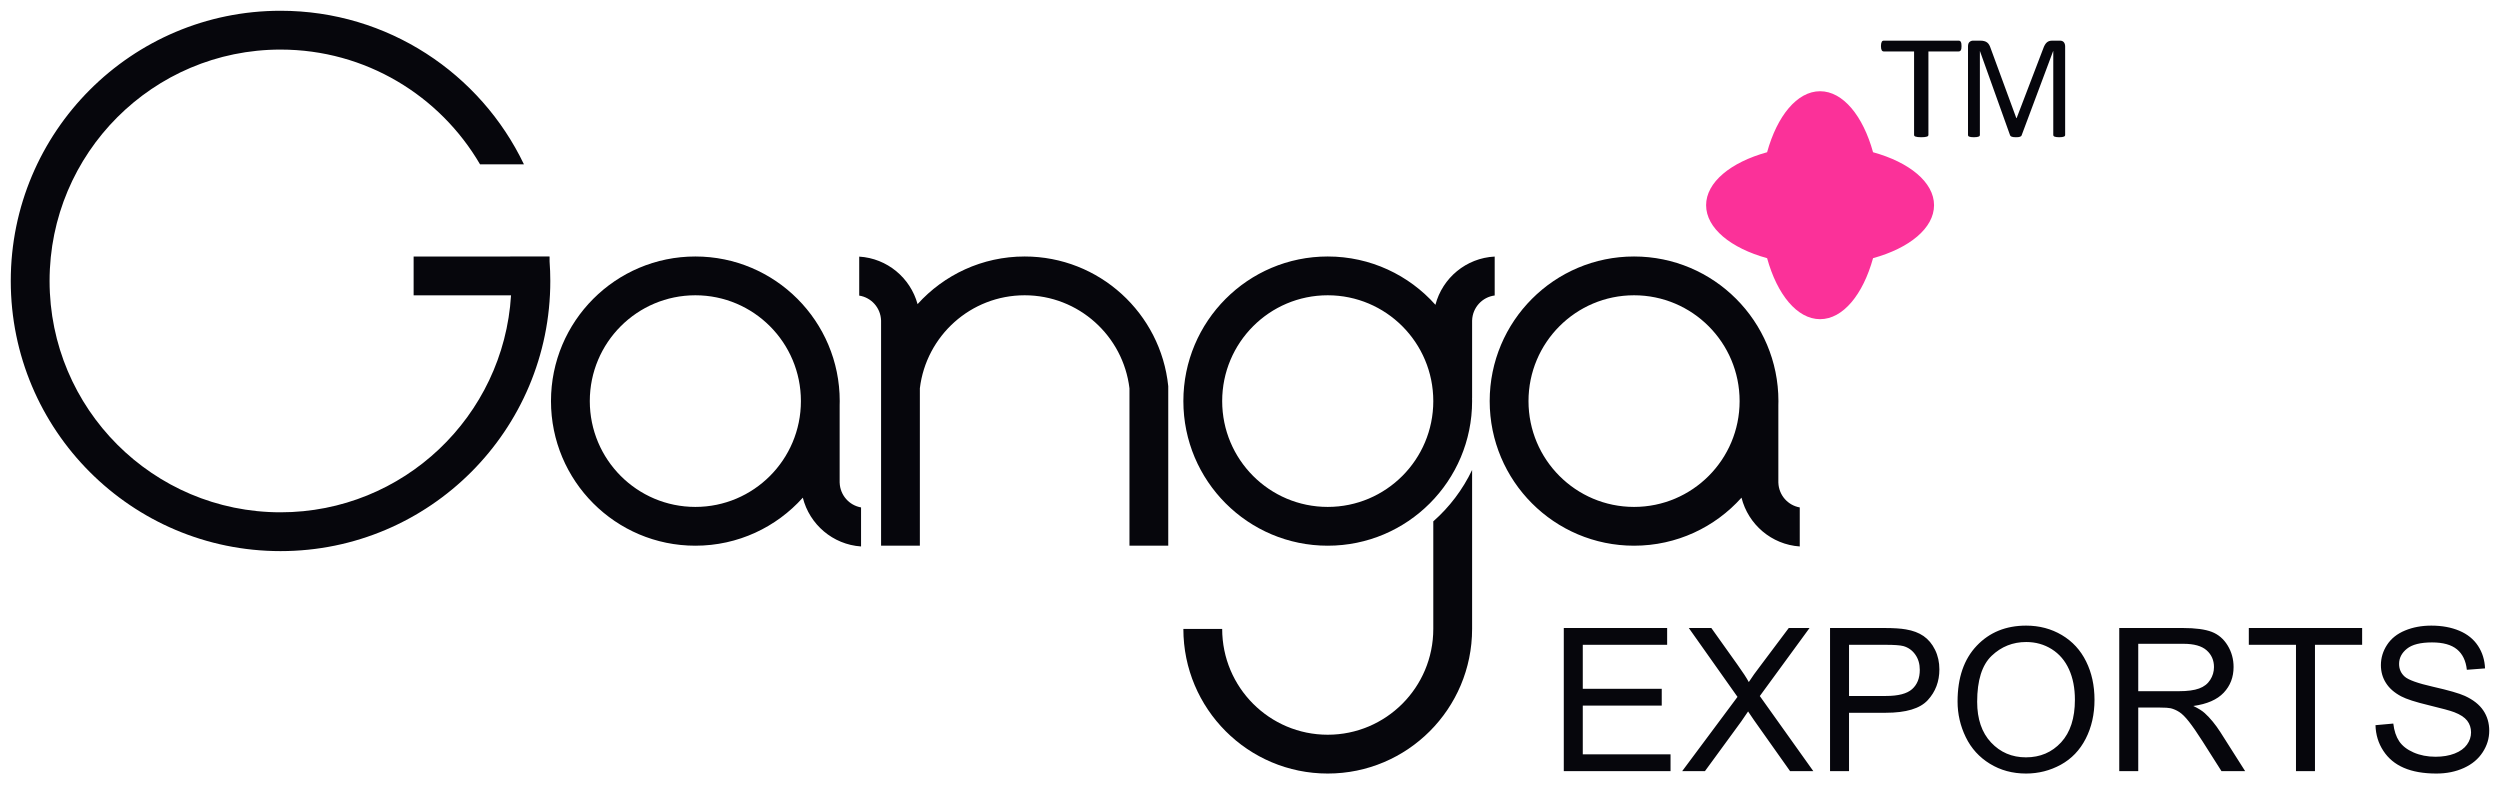
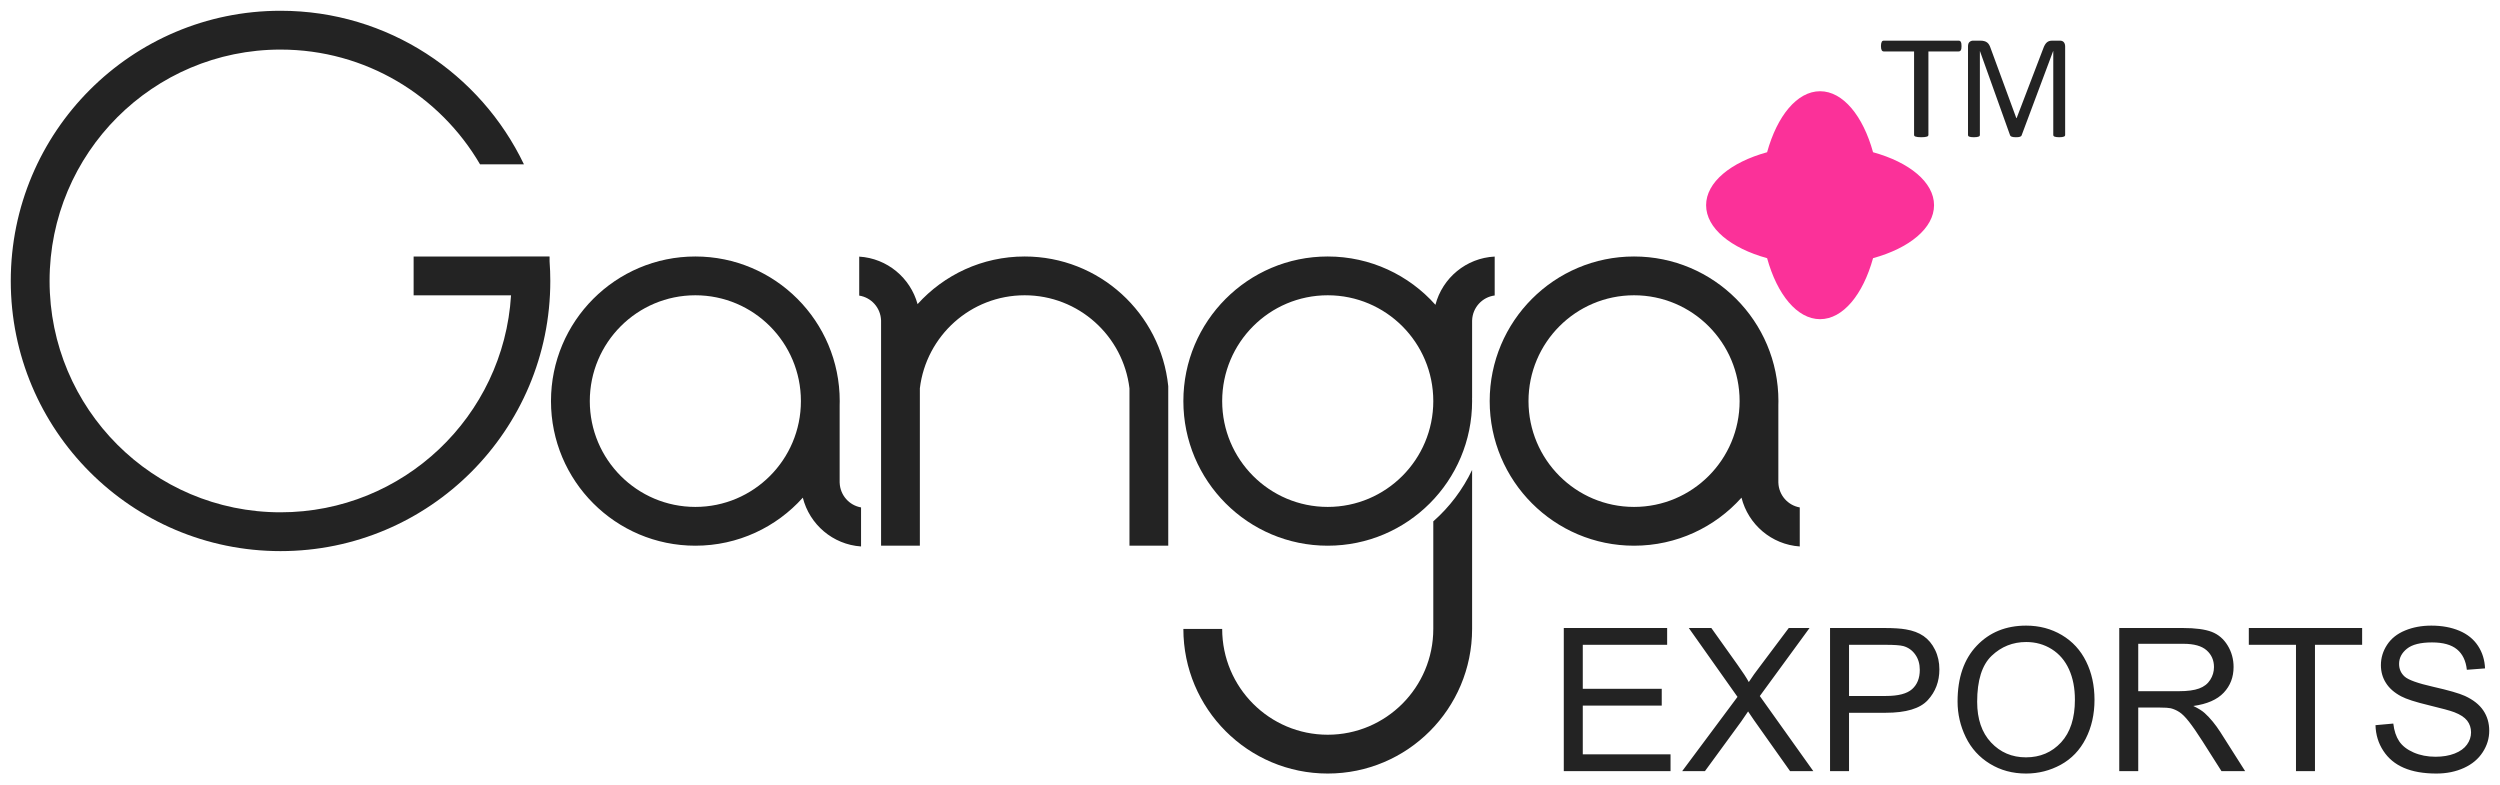
<svg xmlns="http://www.w3.org/2000/svg" style="isolation:isolate" viewBox="0 0 99.39 31.181" width="99.39pt" height="31.181pt">
  <clipPath id="_clipPath_dW6A752u7rQRebSLK6ItoALH1hB9d0qg">
    <rect x="0" y="0" width="99.39" height="31.181" transform="matrix(1,0,0,1,0,0)" fill="rgb(255,255,255)" />
  </clipPath>
  <g clip-path="url(#_clipPath_dW6A752u7rQRebSLK6ItoALH1hB9d0qg)">
    <path d=" M 72.359 3.627 C 73.273 3.627 74.067 4.611 74.465 6.052 C 75.907 6.45 76.89 7.244 76.89 8.158 C 76.89 9.073 75.907 9.866 74.465 10.264 C 74.067 11.706 73.273 12.689 72.359 12.689 C 71.445 12.689 70.651 11.706 70.253 10.264 C 68.811 9.866 67.828 9.073 67.828 8.158 C 67.828 7.244 68.811 6.45 70.253 6.052 C 70.651 4.611 71.445 3.627 72.359 3.627 Z " fill-rule="evenodd" fill="rgb(251,49,153)" />
-     <path d=" M 11.153 0.428 C 15.419 0.428 19.102 2.922 20.83 6.534 L 19.085 6.534 C 17.492 3.805 14.537 1.971 11.153 1.971 C 6.082 1.971 1.971 6.089 1.971 11.169 C 1.971 16.249 6.082 20.367 11.153 20.367 C 16.033 20.367 20.022 16.554 20.317 11.741 L 16.444 11.741 L 16.444 10.198 L 20.284 10.198 L 20.284 10.197 L 21.834 10.197 L 21.834 10.198 L 21.849 10.198 L 21.849 10.389 C 21.868 10.647 21.878 10.907 21.878 11.169 C 21.878 17.101 17.076 21.91 11.153 21.91 C 5.23 21.91 0.428 17.101 0.428 11.169 C 0.428 5.237 5.23 0.428 11.153 0.428 Z " fill-rule="evenodd" fill="rgb(6,6,12)" />
-     <path d=" M 33.381 16.114 L 33.381 16.794 L 33.381 16.794 L 33.381 19.137 L 33.381 19.146 L 33.381 19.164 L 33.381 19.173 L 33.381 19.191 L 33.382 19.191 C 33.399 19.685 33.76 20.091 34.232 20.173 L 34.232 21.725 C 33.109 21.649 32.183 20.848 31.917 19.785 C 30.866 20.958 29.341 21.695 27.645 21.695 C 24.475 21.695 21.905 19.121 21.905 15.946 C 21.905 12.771 24.475 10.197 27.645 10.197 C 30.814 10.197 33.384 12.771 33.384 15.946 C 33.384 16.002 33.383 16.058 33.381 16.114 Z  M 27.645 11.739 C 29.962 11.739 31.841 13.623 31.841 15.946 C 31.841 18.27 29.962 20.153 27.645 20.153 C 25.327 20.153 23.448 18.27 23.448 15.946 C 23.448 13.623 25.327 11.739 27.645 11.739 Z " fill-rule="evenodd" fill="rgb(6,6,12)" />
-     <path d=" M 70.7 16.114 L 70.7 16.794 L 70.7 16.794 L 70.7 19.137 L 70.7 19.146 L 70.7 19.164 L 70.7 19.173 L 70.7 19.191 L 70.701 19.191 C 70.717 19.685 71.079 20.091 71.551 20.173 L 71.551 21.725 C 70.427 21.649 69.502 20.848 69.235 19.785 C 68.185 20.958 66.66 21.695 64.963 21.695 C 61.794 21.695 59.224 19.121 59.224 15.946 C 59.224 12.771 61.794 10.197 64.963 10.197 C 68.133 10.197 70.703 12.771 70.703 15.946 C 70.703 16.002 70.702 16.058 70.7 16.114 Z  M 64.963 11.739 C 67.281 11.739 69.16 13.623 69.16 15.946 C 69.16 18.27 67.281 20.153 64.963 20.153 C 62.646 20.153 60.767 18.27 60.767 15.946 C 60.767 13.623 62.646 11.739 64.963 11.739 Z " fill-rule="evenodd" fill="rgb(6,6,12)" />
-     <path d=" M 40.736 10.197 C 43.706 10.197 46.148 12.456 46.445 15.352 L 46.445 15.352 L 46.445 15.946 L 46.445 21.694 L 44.903 21.694 L 44.903 15.439 C 44.653 13.355 42.883 11.739 40.736 11.739 C 38.591 11.739 36.822 13.353 36.57 15.436 L 36.57 15.821 L 36.57 21.694 L 35.028 21.694 L 35.028 15.946 L 35.028 15.821 L 35.028 15.352 L 35.027 15.352 L 35.028 15.347 L 35.028 15.134 L 35.028 15.134 L 35.028 12.79 L 35.028 12.781 L 35.028 12.763 L 35.028 12.754 L 35.028 12.736 L 35.027 12.736 C 35.01 12.236 34.64 11.827 34.159 11.752 L 34.159 10.202 C 35.273 10.27 36.194 11.048 36.479 12.091 C 37.529 10.928 39.047 10.197 40.736 10.197 Z " fill-rule="evenodd" fill="rgb(6,6,12)" />
-     <path d=" M 52.785 10.197 C 54.487 10.197 56.016 10.939 57.067 12.118 C 57.345 11.052 58.287 10.257 59.423 10.2 L 59.423 11.747 C 58.928 11.81 58.543 12.226 58.526 12.736 L 58.525 12.736 L 58.525 12.754 L 58.525 12.763 L 58.525 12.781 L 58.525 12.79 L 58.525 15.134 L 58.525 15.134 L 58.525 15.821 L 58.523 15.821 C 58.524 15.863 58.525 15.905 58.525 15.946 C 58.525 19.121 55.955 21.695 52.785 21.695 C 49.616 21.695 47.046 19.121 47.046 15.946 C 47.046 12.771 49.616 10.197 52.785 10.197 Z  M 58.525 25.004 C 58.525 28.179 55.955 30.753 52.785 30.753 C 49.616 30.753 47.046 28.179 47.046 25.004 L 48.589 25.004 C 48.589 27.327 50.468 29.21 52.785 29.21 C 55.103 29.21 56.982 27.327 56.982 25.004 L 56.982 25.004 L 56.982 20.727 C 57.625 20.161 58.152 19.466 58.525 18.684 L 58.525 25.004 L 58.525 25.004 Z  M 52.785 11.739 C 55.103 11.739 56.982 13.623 56.982 15.946 C 56.982 18.27 55.103 20.153 52.785 20.153 C 50.468 20.153 48.589 18.27 48.589 15.946 C 48.589 13.623 50.468 11.739 52.785 11.739 Z " fill-rule="evenodd" fill="rgb(6,6,12)" />
-     <path d=" M 77.982 1.833 C 77.982 1.871 77.98 1.903 77.976 1.93 C 77.971 1.957 77.964 1.98 77.954 1.997 C 77.944 2.013 77.933 2.026 77.918 2.033 C 77.903 2.041 77.887 2.045 77.87 2.045 L 76.666 2.045 L 76.666 5.362 C 76.666 5.378 76.661 5.391 76.652 5.403 C 76.643 5.415 76.629 5.424 76.606 5.431 C 76.584 5.438 76.555 5.444 76.519 5.449 C 76.482 5.454 76.436 5.456 76.381 5.456 C 76.328 5.456 76.283 5.454 76.245 5.449 C 76.208 5.444 76.177 5.438 76.156 5.431 C 76.133 5.424 76.119 5.415 76.109 5.403 C 76.1 5.391 76.096 5.378 76.096 5.362 L 76.096 2.045 L 74.891 2.045 C 74.874 2.045 74.859 2.041 74.844 2.033 C 74.829 2.026 74.818 2.013 74.809 1.997 C 74.801 1.98 74.793 1.957 74.787 1.93 C 74.782 1.903 74.779 1.871 74.779 1.833 C 74.779 1.796 74.782 1.763 74.787 1.735 C 74.793 1.706 74.801 1.683 74.809 1.666 C 74.818 1.648 74.829 1.635 74.844 1.628 C 74.859 1.62 74.874 1.616 74.891 1.616 L 77.87 1.616 C 77.887 1.616 77.903 1.62 77.918 1.628 C 77.933 1.635 77.944 1.648 77.954 1.666 C 77.964 1.683 77.971 1.706 77.976 1.735 C 77.98 1.763 77.982 1.796 77.982 1.833 Z " fill="rgb(6,6,12)" />
-     <path d=" M 82.102 5.362 C 82.102 5.378 82.098 5.392 82.091 5.403 C 82.083 5.415 82.07 5.424 82.052 5.431 C 82.033 5.438 82.008 5.444 81.979 5.449 C 81.95 5.454 81.912 5.456 81.865 5.456 C 81.821 5.456 81.784 5.454 81.753 5.449 C 81.722 5.444 81.697 5.438 81.679 5.431 C 81.662 5.424 81.649 5.415 81.641 5.403 C 81.634 5.392 81.63 5.378 81.63 5.362 L 81.63 2.032 L 81.624 2.032 L 80.373 5.377 C 80.369 5.391 80.36 5.402 80.351 5.412 C 80.34 5.422 80.325 5.43 80.307 5.437 C 80.287 5.444 80.264 5.449 80.237 5.452 C 80.211 5.455 80.179 5.456 80.143 5.456 C 80.104 5.456 80.072 5.454 80.044 5.45 C 80.017 5.446 79.994 5.441 79.976 5.434 C 79.957 5.427 79.943 5.419 79.933 5.409 C 79.923 5.399 79.916 5.389 79.912 5.377 L 78.715 2.032 L 78.712 2.032 L 78.712 5.362 C 78.712 5.378 78.708 5.392 78.701 5.403 C 78.693 5.415 78.68 5.424 78.661 5.431 C 78.643 5.438 78.617 5.444 78.587 5.449 C 78.557 5.454 78.519 5.456 78.472 5.456 C 78.426 5.456 78.389 5.454 78.359 5.449 C 78.329 5.444 78.304 5.438 78.286 5.431 C 78.269 5.424 78.257 5.415 78.25 5.403 C 78.243 5.392 78.24 5.378 78.24 5.362 L 78.24 1.846 C 78.24 1.763 78.26 1.704 78.3 1.669 C 78.342 1.634 78.388 1.616 78.437 1.616 L 78.728 1.616 C 78.787 1.616 78.839 1.622 78.883 1.634 C 78.928 1.645 78.967 1.664 79 1.689 C 79.034 1.715 79.062 1.748 79.084 1.787 C 79.106 1.826 79.126 1.873 79.143 1.926 L 80.16 4.694 L 80.174 4.694 L 81.229 1.934 C 81.249 1.876 81.272 1.825 81.296 1.784 C 81.321 1.743 81.347 1.709 81.376 1.685 C 81.404 1.66 81.437 1.643 81.471 1.632 C 81.507 1.621 81.548 1.616 81.594 1.616 L 81.899 1.616 C 81.926 1.616 81.953 1.62 81.978 1.629 C 82.003 1.638 82.024 1.652 82.042 1.67 C 82.06 1.689 82.074 1.712 82.085 1.742 C 82.096 1.77 82.102 1.805 82.102 1.846 L 82.102 5.362 Z " fill="rgb(6,6,12)" />
-     <path d=" M 62.17 30.657 L 62.17 24.967 L 66.279 24.967 L 66.279 25.635 L 62.925 25.635 L 62.925 27.383 L 66.064 27.383 L 66.064 28.051 L 62.925 28.051 L 62.925 29.99 L 66.414 29.99 L 66.414 30.657 L 62.17 30.657 Z  M 66.877 30.657 L 69.076 27.705 L 67.14 24.967 L 68.036 24.967 L 69.073 26.423 C 69.289 26.725 69.439 26.955 69.525 27.116 C 69.653 26.917 69.805 26.705 69.978 26.481 L 71.114 24.967 L 71.94 24.967 L 69.963 27.672 L 72.09 30.657 L 71.166 30.657 L 69.73 28.628 C 69.648 28.513 69.57 28.398 69.497 28.284 C 69.37 28.474 69.28 28.608 69.224 28.684 L 67.782 30.657 L 66.877 30.657 Z  M 72.755 30.657 L 72.755 24.967 L 74.904 24.967 C 75.281 24.967 75.57 24.986 75.77 25.022 C 76.049 25.068 76.284 25.157 76.473 25.287 C 76.662 25.418 76.815 25.6 76.93 25.835 C 77.045 26.069 77.102 26.328 77.102 26.61 C 77.102 27.092 76.948 27.501 76.64 27.835 C 76.333 28.17 75.775 28.337 74.97 28.337 L 73.51 28.337 L 73.51 30.657 L 72.755 30.657 Z  M 73.51 27.669 L 74.98 27.669 C 75.468 27.669 75.812 27.579 76.017 27.398 C 76.221 27.216 76.323 26.962 76.323 26.632 C 76.323 26.395 76.264 26.191 76.143 26.022 C 76.023 25.852 75.864 25.74 75.668 25.685 C 75.541 25.652 75.306 25.635 74.966 25.635 L 73.51 25.635 L 73.51 27.669 Z  M 77.825 27.888 C 77.825 26.945 78.079 26.206 78.587 25.672 C 79.094 25.138 79.748 24.872 80.551 24.872 C 81.077 24.872 81.55 24.998 81.972 25.248 C 82.393 25.498 82.715 25.848 82.936 26.297 C 83.158 26.745 83.269 27.253 83.269 27.822 C 83.269 28.398 83.152 28.914 82.919 29.369 C 82.686 29.824 82.356 30.168 81.93 30.402 C 81.502 30.636 81.041 30.753 80.547 30.753 C 80.01 30.753 79.532 30.623 79.11 30.364 C 78.689 30.106 78.368 29.754 78.151 29.306 C 77.934 28.86 77.825 28.387 77.825 27.888 Z  M 78.604 27.901 C 78.604 28.586 78.788 29.125 79.156 29.518 C 79.525 29.911 79.987 30.109 80.543 30.109 C 81.11 30.109 81.575 29.91 81.942 29.513 C 82.307 29.116 82.49 28.551 82.49 27.82 C 82.49 27.358 82.412 26.954 82.255 26.61 C 82.099 26.265 81.87 25.998 81.569 25.808 C 81.267 25.619 80.93 25.524 80.555 25.524 C 80.023 25.524 79.564 25.706 79.18 26.072 C 78.796 26.438 78.604 27.047 78.604 27.901 Z  M 84.253 30.657 L 84.253 24.967 L 86.775 24.967 C 87.282 24.967 87.667 25.019 87.931 25.121 C 88.194 25.223 88.405 25.403 88.562 25.661 C 88.72 25.92 88.798 26.206 88.798 26.518 C 88.798 26.922 88.667 27.263 88.406 27.539 C 88.145 27.816 87.743 27.991 87.197 28.067 C 87.397 28.162 87.548 28.257 87.651 28.35 C 87.871 28.551 88.079 28.804 88.274 29.108 L 89.258 30.657 L 88.317 30.657 L 87.565 29.473 C 87.347 29.13 87.165 28.869 87.023 28.688 C 86.88 28.506 86.753 28.38 86.641 28.308 C 86.53 28.236 86.414 28.186 86.298 28.157 C 86.213 28.139 86.074 28.13 85.879 28.13 L 85.008 28.13 L 85.008 30.657 L 84.253 30.657 Z  M 85.008 27.479 L 86.624 27.479 C 86.968 27.479 87.235 27.443 87.429 27.371 C 87.622 27.301 87.769 27.187 87.868 27.03 C 87.969 26.873 88.019 26.704 88.019 26.52 C 88.019 26.251 87.923 26.028 87.728 25.855 C 87.533 25.681 87.226 25.595 86.806 25.595 L 85.008 25.595 L 85.008 27.479 Z  M 91.279 30.657 L 91.279 25.635 L 89.404 25.635 L 89.404 24.967 L 93.909 24.967 L 93.909 25.635 L 92.034 25.635 L 92.034 30.657 L 91.279 30.657 Z  M 94.44 28.83 L 95.148 28.766 C 95.181 29.052 95.259 29.286 95.382 29.47 C 95.505 29.653 95.696 29.802 95.954 29.915 C 96.212 30.028 96.504 30.085 96.827 30.085 C 97.114 30.085 97.367 30.043 97.587 29.957 C 97.807 29.871 97.97 29.753 98.077 29.603 C 98.185 29.453 98.239 29.29 98.239 29.116 C 98.239 28.938 98.187 28.783 98.084 28.649 C 97.98 28.517 97.81 28.406 97.571 28.314 C 97.419 28.256 97.081 28.163 96.558 28.037 C 96.035 27.912 95.669 27.794 95.46 27.683 C 95.189 27.539 94.987 27.362 94.855 27.151 C 94.721 26.941 94.655 26.704 94.655 26.443 C 94.655 26.154 94.737 25.885 94.9 25.636 C 95.063 25.386 95.3 25.197 95.614 25.067 C 95.926 24.937 96.275 24.872 96.658 24.872 C 97.079 24.872 97.451 24.94 97.773 25.076 C 98.094 25.211 98.342 25.411 98.516 25.676 C 98.689 25.939 98.782 26.239 98.795 26.573 L 98.072 26.628 C 98.033 26.269 97.902 25.998 97.679 25.815 C 97.455 25.631 97.124 25.54 96.687 25.54 C 96.231 25.54 95.899 25.623 95.691 25.79 C 95.483 25.957 95.378 26.158 95.378 26.394 C 95.378 26.598 95.452 26.766 95.599 26.898 C 95.745 27.03 96.122 27.166 96.734 27.304 C 97.346 27.443 97.766 27.563 97.994 27.667 C 98.324 27.819 98.569 28.011 98.726 28.245 C 98.884 28.479 98.962 28.747 98.962 29.052 C 98.962 29.355 98.876 29.639 98.702 29.906 C 98.529 30.174 98.281 30.382 97.957 30.53 C 97.632 30.678 97.268 30.753 96.861 30.753 C 96.348 30.753 95.917 30.677 95.57 30.527 C 95.222 30.378 94.95 30.153 94.753 29.851 C 94.554 29.55 94.451 29.21 94.44 28.83 Z " fill="rgb(6,6,12)" />
+     <path d=" M 11.153 0.428 C 15.419 0.428 19.102 2.922 20.83 6.534 L 19.085 6.534 C 17.492 3.805 14.537 1.971 11.153 1.971 C 6.082 1.971 1.971 6.089 1.971 11.169 C 1.971 16.249 6.082 20.367 11.153 20.367 C 16.033 20.367 20.022 16.554 20.317 11.741 L 16.444 11.741 L 16.444 10.198 L 20.284 10.198 L 20.284 10.197 L 21.834 10.197 L 21.834 10.198 L 21.849 10.198 L 21.849 10.389 C 21.868 10.647 21.878 10.907 21.878 11.169 C 21.878 17.101 17.076 21.91 11.153 21.91 C 5.23 21.91 0.428 17.101 0.428 11.169 C 0.428 5.237 5.23 0.428 11.153 0.428 Z " fill-rule="evenodd" fill="rgb(35,35,35)" />
+     <path d=" M 33.381 16.114 L 33.381 16.794 L 33.381 16.794 L 33.381 19.137 L 33.381 19.146 L 33.381 19.164 L 33.381 19.173 L 33.381 19.191 L 33.382 19.191 C 33.399 19.685 33.76 20.091 34.232 20.173 L 34.232 21.725 C 33.109 21.649 32.183 20.848 31.917 19.785 C 30.866 20.958 29.341 21.695 27.645 21.695 C 24.475 21.695 21.905 19.121 21.905 15.946 C 21.905 12.771 24.475 10.197 27.645 10.197 C 30.814 10.197 33.384 12.771 33.384 15.946 C 33.384 16.002 33.383 16.058 33.381 16.114 Z  M 27.645 11.739 C 29.962 11.739 31.841 13.623 31.841 15.946 C 31.841 18.27 29.962 20.153 27.645 20.153 C 25.327 20.153 23.448 18.27 23.448 15.946 C 23.448 13.623 25.327 11.739 27.645 11.739 Z " fill-rule="evenodd" fill="rgb(35,35,35)" />
+     <path d=" M 70.7 16.114 L 70.7 16.794 L 70.7 16.794 L 70.7 19.137 L 70.7 19.146 L 70.7 19.164 L 70.7 19.173 L 70.7 19.191 L 70.701 19.191 C 70.717 19.685 71.079 20.091 71.551 20.173 L 71.551 21.725 C 70.427 21.649 69.502 20.848 69.235 19.785 C 68.185 20.958 66.66 21.695 64.963 21.695 C 61.794 21.695 59.224 19.121 59.224 15.946 C 59.224 12.771 61.794 10.197 64.963 10.197 C 68.133 10.197 70.703 12.771 70.703 15.946 C 70.703 16.002 70.702 16.058 70.7 16.114 Z  M 64.963 11.739 C 67.281 11.739 69.16 13.623 69.16 15.946 C 69.16 18.27 67.281 20.153 64.963 20.153 C 62.646 20.153 60.767 18.27 60.767 15.946 C 60.767 13.623 62.646 11.739 64.963 11.739 Z " fill-rule="evenodd" fill="rgb(35,35,35)" />
+     <path d=" M 40.736 10.197 C 43.706 10.197 46.148 12.456 46.445 15.352 L 46.445 15.352 L 46.445 15.946 L 46.445 21.694 L 44.903 21.694 L 44.903 15.439 C 44.653 13.355 42.883 11.739 40.736 11.739 C 38.591 11.739 36.822 13.353 36.57 15.436 L 36.57 15.821 L 36.57 21.694 L 35.028 21.694 L 35.028 15.946 L 35.028 15.821 L 35.028 15.352 L 35.027 15.352 L 35.028 15.347 L 35.028 15.134 L 35.028 15.134 L 35.028 12.79 L 35.028 12.781 L 35.028 12.763 L 35.028 12.754 L 35.028 12.736 L 35.027 12.736 C 35.01 12.236 34.64 11.827 34.159 11.752 L 34.159 10.202 C 35.273 10.27 36.194 11.048 36.479 12.091 C 37.529 10.928 39.047 10.197 40.736 10.197 Z " fill-rule="evenodd" fill="rgb(35,35,35)" />
+     <path d=" M 52.785 10.197 C 54.487 10.197 56.016 10.939 57.067 12.118 C 57.345 11.052 58.287 10.257 59.423 10.2 L 59.423 11.747 C 58.928 11.81 58.543 12.226 58.526 12.736 L 58.525 12.736 L 58.525 12.754 L 58.525 12.763 L 58.525 12.781 L 58.525 12.79 L 58.525 15.134 L 58.525 15.134 L 58.525 15.821 L 58.523 15.821 C 58.524 15.863 58.525 15.905 58.525 15.946 C 58.525 19.121 55.955 21.695 52.785 21.695 C 49.616 21.695 47.046 19.121 47.046 15.946 C 47.046 12.771 49.616 10.197 52.785 10.197 Z  M 58.525 25.004 C 58.525 28.179 55.955 30.753 52.785 30.753 C 49.616 30.753 47.046 28.179 47.046 25.004 L 48.589 25.004 C 48.589 27.327 50.468 29.21 52.785 29.21 C 55.103 29.21 56.982 27.327 56.982 25.004 L 56.982 25.004 L 56.982 20.727 C 57.625 20.161 58.152 19.466 58.525 18.684 L 58.525 25.004 L 58.525 25.004 Z  M 52.785 11.739 C 55.103 11.739 56.982 13.623 56.982 15.946 C 56.982 18.27 55.103 20.153 52.785 20.153 C 50.468 20.153 48.589 18.27 48.589 15.946 C 48.589 13.623 50.468 11.739 52.785 11.739 Z " fill-rule="evenodd" fill="rgb(35,35,35)" />
+     <path d=" M 77.982 1.833 C 77.982 1.871 77.98 1.903 77.976 1.93 C 77.971 1.957 77.964 1.98 77.954 1.997 C 77.944 2.013 77.933 2.026 77.918 2.033 C 77.903 2.041 77.887 2.045 77.87 2.045 L 76.666 2.045 L 76.666 5.362 C 76.666 5.378 76.661 5.391 76.652 5.403 C 76.643 5.415 76.629 5.424 76.606 5.431 C 76.584 5.438 76.555 5.444 76.519 5.449 C 76.482 5.454 76.436 5.456 76.381 5.456 C 76.328 5.456 76.283 5.454 76.245 5.449 C 76.208 5.444 76.177 5.438 76.156 5.431 C 76.133 5.424 76.119 5.415 76.109 5.403 C 76.1 5.391 76.096 5.378 76.096 5.362 L 76.096 2.045 L 74.891 2.045 C 74.874 2.045 74.859 2.041 74.844 2.033 C 74.829 2.026 74.818 2.013 74.809 1.997 C 74.801 1.98 74.793 1.957 74.787 1.93 C 74.782 1.903 74.779 1.871 74.779 1.833 C 74.779 1.796 74.782 1.763 74.787 1.735 C 74.793 1.706 74.801 1.683 74.809 1.666 C 74.818 1.648 74.829 1.635 74.844 1.628 C 74.859 1.62 74.874 1.616 74.891 1.616 L 77.87 1.616 C 77.887 1.616 77.903 1.62 77.918 1.628 C 77.933 1.635 77.944 1.648 77.954 1.666 C 77.964 1.683 77.971 1.706 77.976 1.735 C 77.98 1.763 77.982 1.796 77.982 1.833 Z " fill="rgb(35,35,35)" />
+     <path d=" M 82.102 5.362 C 82.102 5.378 82.098 5.392 82.091 5.403 C 82.083 5.415 82.07 5.424 82.052 5.431 C 82.033 5.438 82.008 5.444 81.979 5.449 C 81.95 5.454 81.912 5.456 81.865 5.456 C 81.821 5.456 81.784 5.454 81.753 5.449 C 81.722 5.444 81.697 5.438 81.679 5.431 C 81.662 5.424 81.649 5.415 81.641 5.403 C 81.634 5.392 81.63 5.378 81.63 5.362 L 81.63 2.032 L 81.624 2.032 L 80.373 5.377 C 80.369 5.391 80.36 5.402 80.351 5.412 C 80.34 5.422 80.325 5.43 80.307 5.437 C 80.287 5.444 80.264 5.449 80.237 5.452 C 80.211 5.455 80.179 5.456 80.143 5.456 C 80.104 5.456 80.072 5.454 80.044 5.45 C 80.017 5.446 79.994 5.441 79.976 5.434 C 79.957 5.427 79.943 5.419 79.933 5.409 C 79.923 5.399 79.916 5.389 79.912 5.377 L 78.715 2.032 L 78.712 2.032 L 78.712 5.362 C 78.712 5.378 78.708 5.392 78.701 5.403 C 78.693 5.415 78.68 5.424 78.661 5.431 C 78.643 5.438 78.617 5.444 78.587 5.449 C 78.557 5.454 78.519 5.456 78.472 5.456 C 78.426 5.456 78.389 5.454 78.359 5.449 C 78.329 5.444 78.304 5.438 78.286 5.431 C 78.269 5.424 78.257 5.415 78.25 5.403 C 78.243 5.392 78.24 5.378 78.24 5.362 L 78.24 1.846 C 78.24 1.763 78.26 1.704 78.3 1.669 C 78.342 1.634 78.388 1.616 78.437 1.616 L 78.728 1.616 C 78.787 1.616 78.839 1.622 78.883 1.634 C 78.928 1.645 78.967 1.664 79 1.689 C 79.034 1.715 79.062 1.748 79.084 1.787 C 79.106 1.826 79.126 1.873 79.143 1.926 L 80.16 4.694 L 80.174 4.694 L 81.229 1.934 C 81.249 1.876 81.272 1.825 81.296 1.784 C 81.321 1.743 81.347 1.709 81.376 1.685 C 81.404 1.66 81.437 1.643 81.471 1.632 C 81.507 1.621 81.548 1.616 81.594 1.616 L 81.899 1.616 C 81.926 1.616 81.953 1.62 81.978 1.629 C 82.003 1.638 82.024 1.652 82.042 1.67 C 82.06 1.689 82.074 1.712 82.085 1.742 C 82.096 1.77 82.102 1.805 82.102 1.846 L 82.102 5.362 Z " fill="rgb(35,35,35)" />
+     <path d=" M 62.17 30.657 L 62.17 24.967 L 66.279 24.967 L 66.279 25.635 L 62.925 25.635 L 62.925 27.383 L 66.064 27.383 L 66.064 28.051 L 62.925 28.051 L 62.925 29.99 L 66.414 29.99 L 66.414 30.657 L 62.17 30.657 Z  M 66.877 30.657 L 69.076 27.705 L 67.14 24.967 L 68.036 24.967 L 69.073 26.423 C 69.289 26.725 69.439 26.955 69.525 27.116 C 69.653 26.917 69.805 26.705 69.978 26.481 L 71.114 24.967 L 71.94 24.967 L 69.963 27.672 L 72.09 30.657 L 71.166 30.657 L 69.73 28.628 C 69.648 28.513 69.57 28.398 69.497 28.284 C 69.37 28.474 69.28 28.608 69.224 28.684 L 67.782 30.657 L 66.877 30.657 Z  M 72.755 30.657 L 72.755 24.967 L 74.904 24.967 C 75.281 24.967 75.57 24.986 75.77 25.022 C 76.049 25.068 76.284 25.157 76.473 25.287 C 76.662 25.418 76.815 25.6 76.93 25.835 C 77.045 26.069 77.102 26.328 77.102 26.61 C 77.102 27.092 76.948 27.501 76.64 27.835 C 76.333 28.17 75.775 28.337 74.97 28.337 L 73.51 28.337 L 73.51 30.657 L 72.755 30.657 Z  M 73.51 27.669 L 74.98 27.669 C 75.468 27.669 75.812 27.579 76.017 27.398 C 76.221 27.216 76.323 26.962 76.323 26.632 C 76.323 26.395 76.264 26.191 76.143 26.022 C 76.023 25.852 75.864 25.74 75.668 25.685 C 75.541 25.652 75.306 25.635 74.966 25.635 L 73.51 25.635 L 73.51 27.669 Z  M 77.825 27.888 C 77.825 26.945 78.079 26.206 78.587 25.672 C 79.094 25.138 79.748 24.872 80.551 24.872 C 81.077 24.872 81.55 24.998 81.972 25.248 C 82.393 25.498 82.715 25.848 82.936 26.297 C 83.158 26.745 83.269 27.253 83.269 27.822 C 83.269 28.398 83.152 28.914 82.919 29.369 C 82.686 29.824 82.356 30.168 81.93 30.402 C 81.502 30.636 81.041 30.753 80.547 30.753 C 80.01 30.753 79.532 30.623 79.11 30.364 C 78.689 30.106 78.368 29.754 78.151 29.306 C 77.934 28.86 77.825 28.387 77.825 27.888 Z  M 78.604 27.901 C 78.604 28.586 78.788 29.125 79.156 29.518 C 79.525 29.911 79.987 30.109 80.543 30.109 C 81.11 30.109 81.575 29.91 81.942 29.513 C 82.307 29.116 82.49 28.551 82.49 27.82 C 82.49 27.358 82.412 26.954 82.255 26.61 C 82.099 26.265 81.87 25.998 81.569 25.808 C 81.267 25.619 80.93 25.524 80.555 25.524 C 80.023 25.524 79.564 25.706 79.18 26.072 C 78.796 26.438 78.604 27.047 78.604 27.901 Z  M 84.253 30.657 L 84.253 24.967 L 86.775 24.967 C 87.282 24.967 87.667 25.019 87.931 25.121 C 88.194 25.223 88.405 25.403 88.562 25.661 C 88.72 25.92 88.798 26.206 88.798 26.518 C 88.798 26.922 88.667 27.263 88.406 27.539 C 88.145 27.816 87.743 27.991 87.197 28.067 C 87.397 28.162 87.548 28.257 87.651 28.35 C 87.871 28.551 88.079 28.804 88.274 29.108 L 89.258 30.657 L 88.317 30.657 L 87.565 29.473 C 87.347 29.13 87.165 28.869 87.023 28.688 C 86.88 28.506 86.753 28.38 86.641 28.308 C 86.53 28.236 86.414 28.186 86.298 28.157 C 86.213 28.139 86.074 28.13 85.879 28.13 L 85.008 28.13 L 85.008 30.657 L 84.253 30.657 Z  M 85.008 27.479 L 86.624 27.479 C 86.968 27.479 87.235 27.443 87.429 27.371 C 87.622 27.301 87.769 27.187 87.868 27.03 C 87.969 26.873 88.019 26.704 88.019 26.52 C 88.019 26.251 87.923 26.028 87.728 25.855 C 87.533 25.681 87.226 25.595 86.806 25.595 L 85.008 25.595 L 85.008 27.479 Z  M 91.279 30.657 L 91.279 25.635 L 89.404 25.635 L 89.404 24.967 L 93.909 24.967 L 93.909 25.635 L 92.034 25.635 L 92.034 30.657 L 91.279 30.657 Z  M 94.44 28.83 L 95.148 28.766 C 95.181 29.052 95.259 29.286 95.382 29.47 C 95.505 29.653 95.696 29.802 95.954 29.915 C 96.212 30.028 96.504 30.085 96.827 30.085 C 97.114 30.085 97.367 30.043 97.587 29.957 C 97.807 29.871 97.97 29.753 98.077 29.603 C 98.185 29.453 98.239 29.29 98.239 29.116 C 98.239 28.938 98.187 28.783 98.084 28.649 C 97.98 28.517 97.81 28.406 97.571 28.314 C 97.419 28.256 97.081 28.163 96.558 28.037 C 96.035 27.912 95.669 27.794 95.46 27.683 C 95.189 27.539 94.987 27.362 94.855 27.151 C 94.721 26.941 94.655 26.704 94.655 26.443 C 94.655 26.154 94.737 25.885 94.9 25.636 C 95.063 25.386 95.3 25.197 95.614 25.067 C 95.926 24.937 96.275 24.872 96.658 24.872 C 97.079 24.872 97.451 24.94 97.773 25.076 C 98.094 25.211 98.342 25.411 98.516 25.676 C 98.689 25.939 98.782 26.239 98.795 26.573 L 98.072 26.628 C 98.033 26.269 97.902 25.998 97.679 25.815 C 97.455 25.631 97.124 25.54 96.687 25.54 C 96.231 25.54 95.899 25.623 95.691 25.79 C 95.483 25.957 95.378 26.158 95.378 26.394 C 95.378 26.598 95.452 26.766 95.599 26.898 C 95.745 27.03 96.122 27.166 96.734 27.304 C 97.346 27.443 97.766 27.563 97.994 27.667 C 98.324 27.819 98.569 28.011 98.726 28.245 C 98.884 28.479 98.962 28.747 98.962 29.052 C 98.962 29.355 98.876 29.639 98.702 29.906 C 98.529 30.174 98.281 30.382 97.957 30.53 C 97.632 30.678 97.268 30.753 96.861 30.753 C 96.348 30.753 95.917 30.677 95.57 30.527 C 95.222 30.378 94.95 30.153 94.753 29.851 C 94.554 29.55 94.451 29.21 94.44 28.83 Z " fill="rgb(35,35,35)" />
  </g>
</svg>
